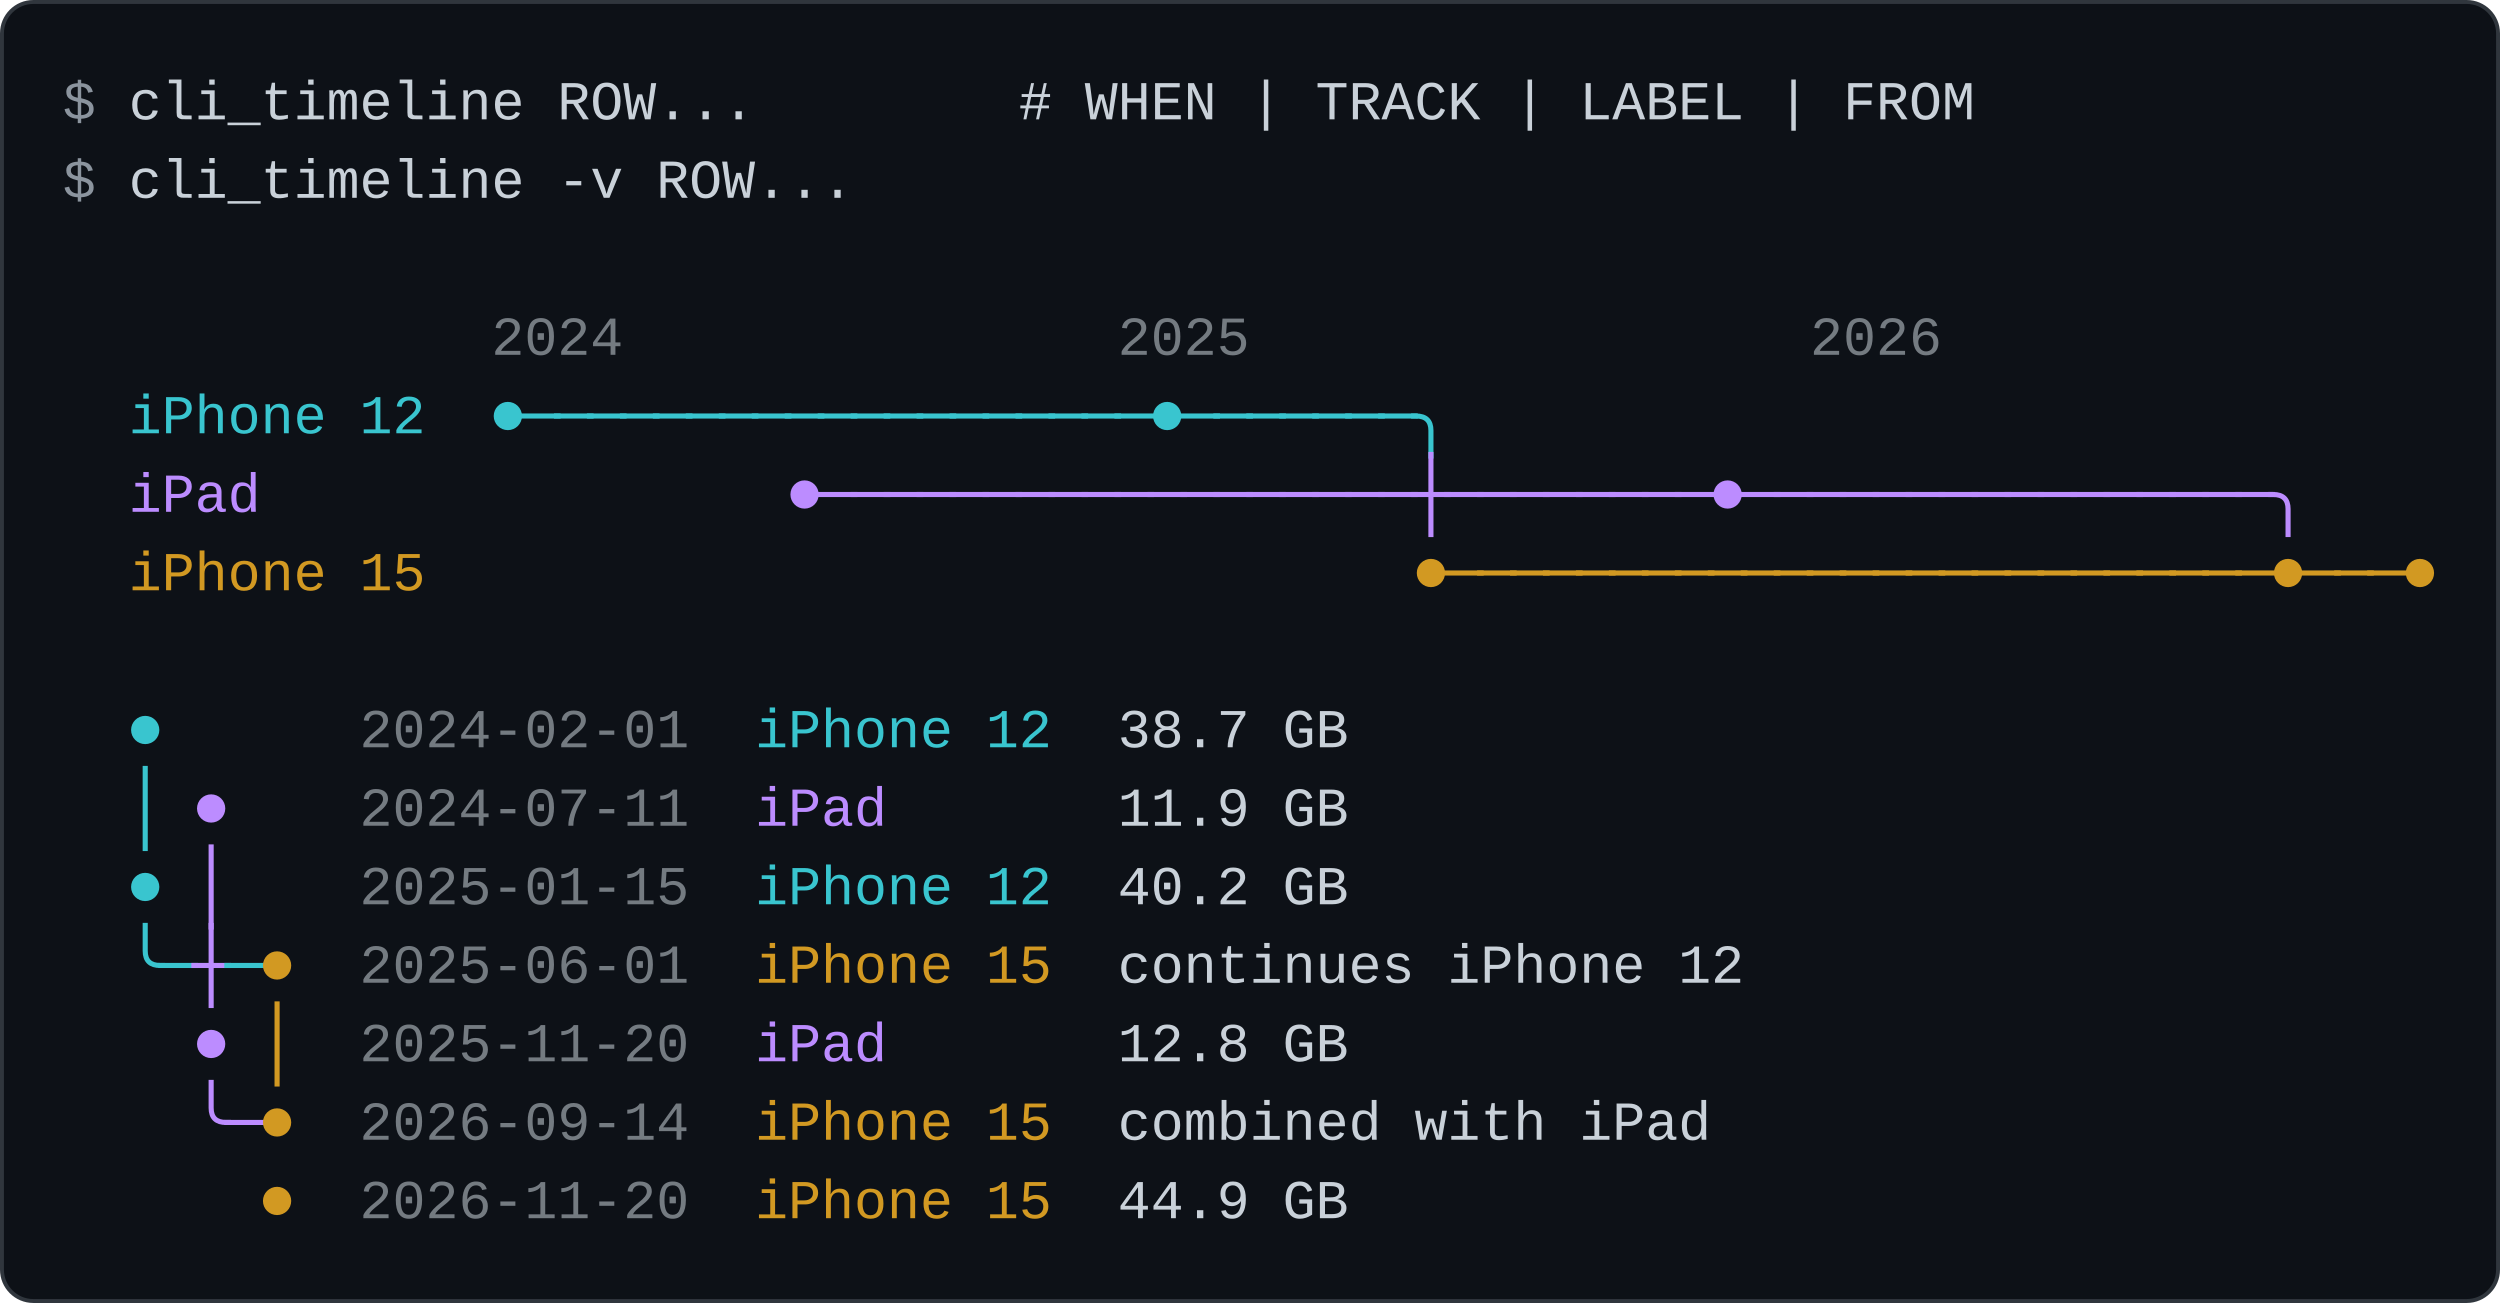
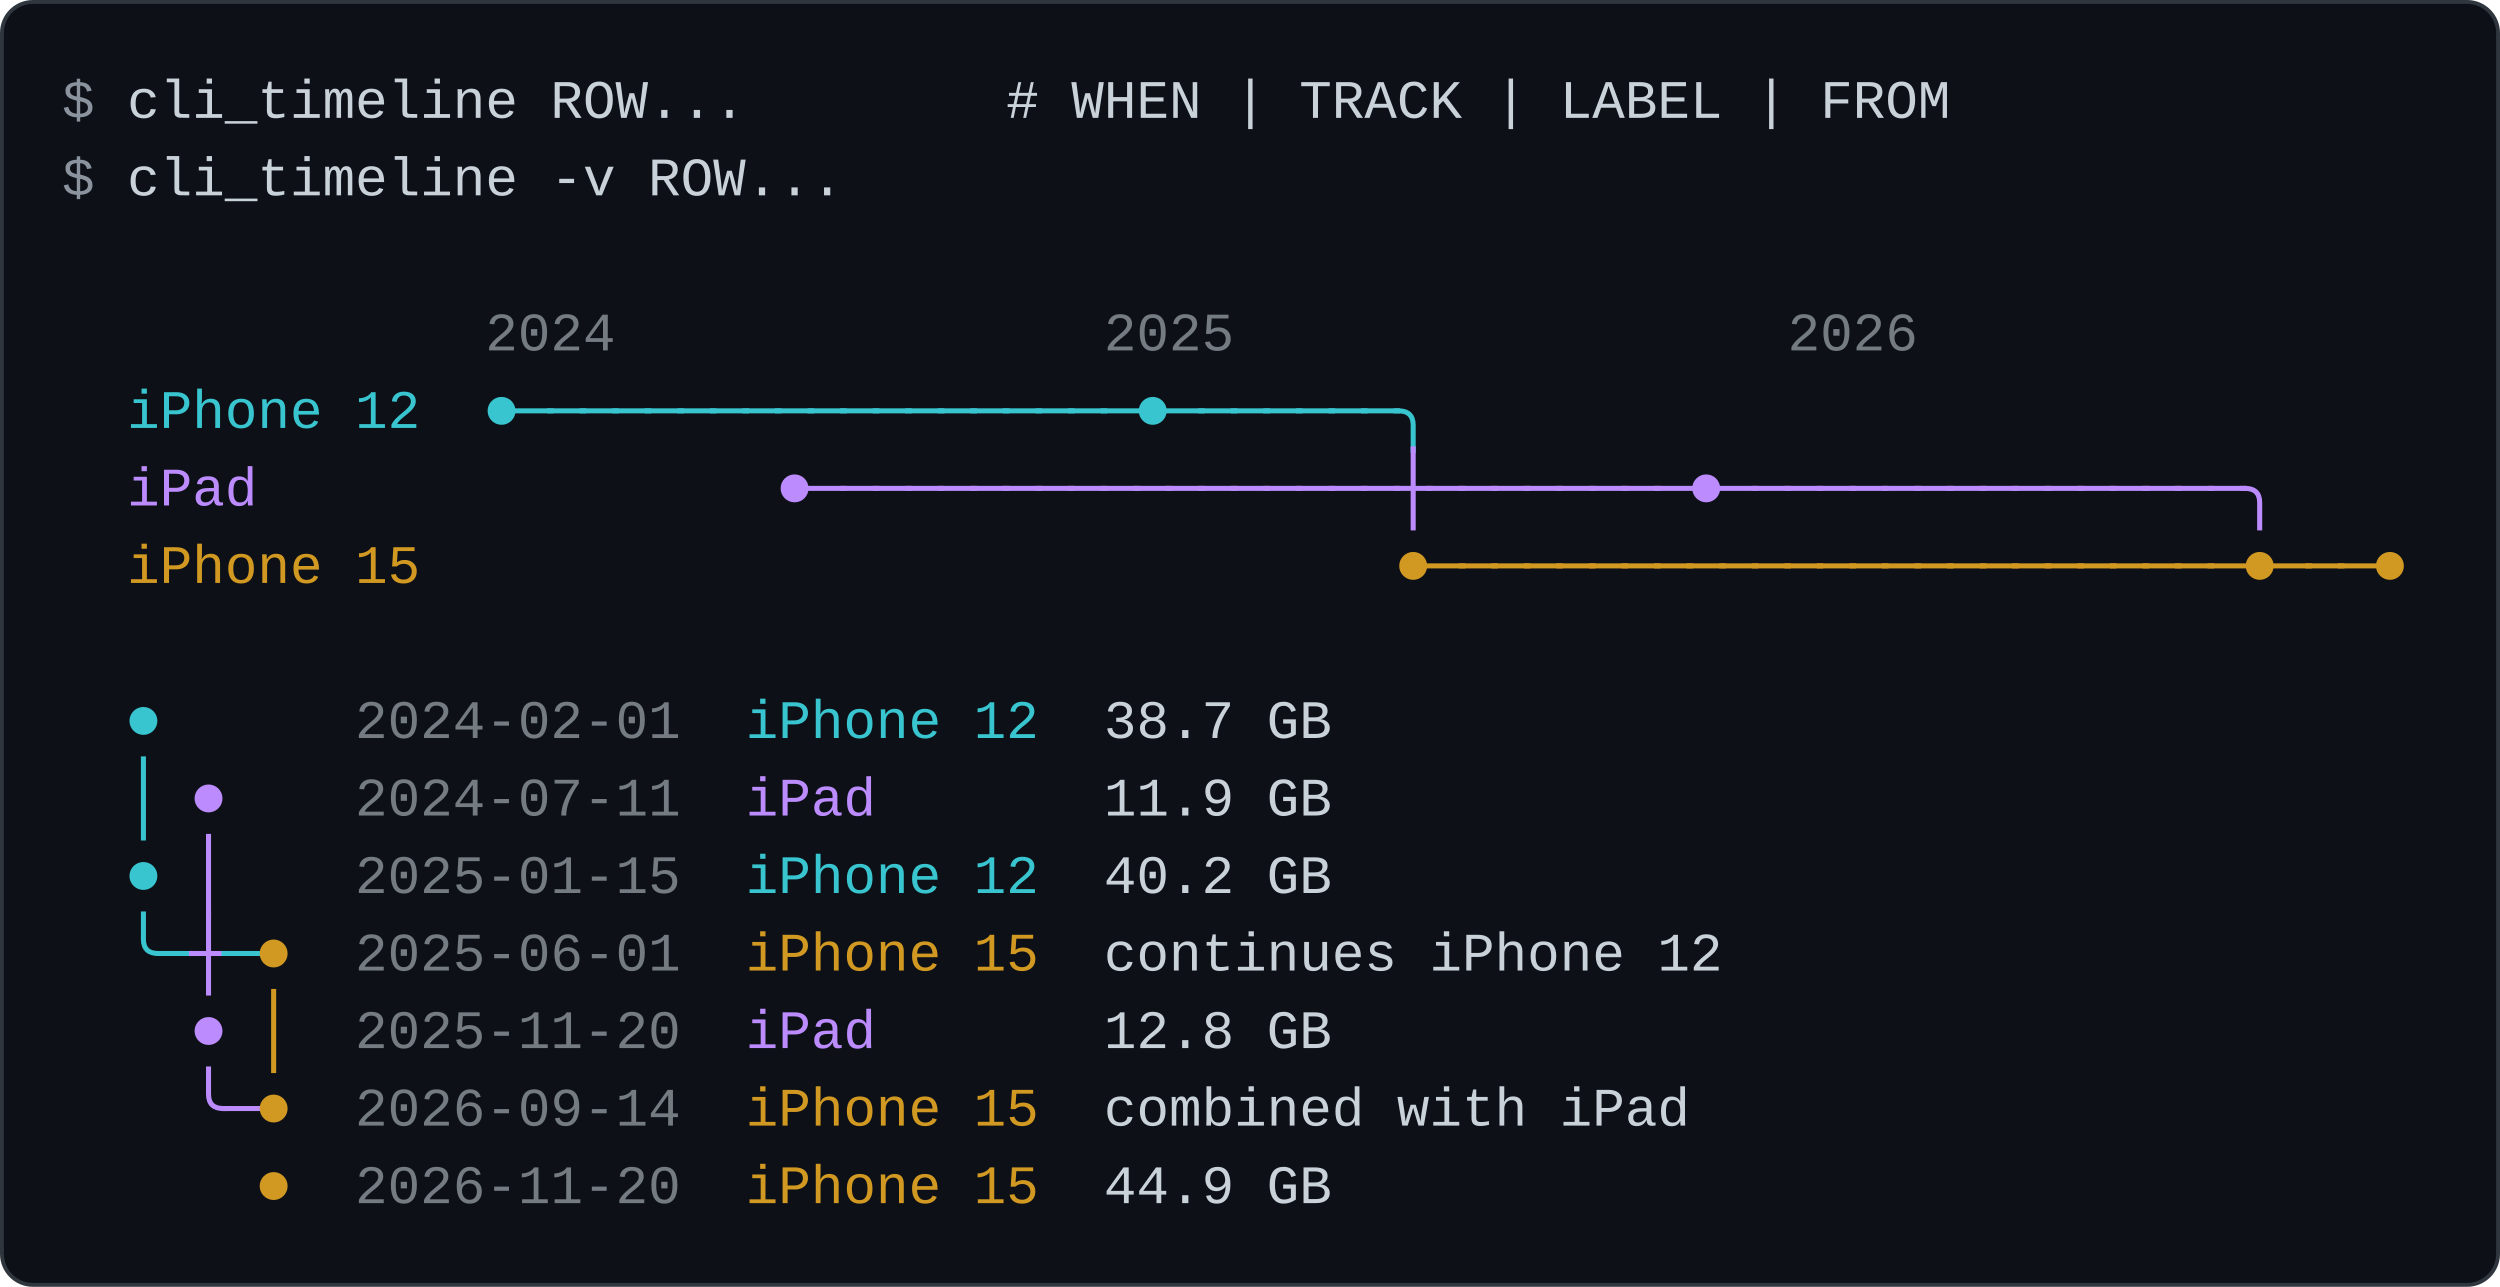
- <svg xmlns="http://www.w3.org/2000/svg" viewBox="0 0 637 332" width="637" height="332" font-family="ui-monospace,SFMono-Regular,'SF Mono',Menlo,Consolas,'Liberation Mono',monospace" font-size="14">
-   <rect x="0.5" y="0.5" width="636" height="331" rx="8" fill="#0d1117" stroke="#30363d" />
+ <svg xmlns="http://www.w3.org/2000/svg" viewBox="0 0 645 332" width="645" height="332" font-family="ui-monospace,SFMono-Regular,'SF Mono',Menlo,Consolas,'Liberation Mono',monospace" font-size="14">
+   <rect x="0.5" y="0.5" width="644" height="331" rx="8" fill="#0d1117" stroke="#30363d" />
  <text y="30.4" x="16.0" fill="#8b949e">$</text>
  <text y="30.4" x="32.8 41.2 49.6 58.0 66.4 74.8 83.2 91.6 100.0 108.4 116.8 125.2" fill="#c9d1d9">cli_timeline</text>
  <text y="30.4" x="142.0 150.4 158.8 167.2 175.6 184.0" fill="#c9d1d9">ROW...</text>
  <text y="30.4" x="259.6" fill="#c9d1d9">#</text>
  <text y="30.4" x="276.4 284.8 293.2 301.6" fill="#c9d1d9">WHEN</text>
  <text y="30.4" x="318.4" fill="#c9d1d9">|</text>
  <text y="30.4" x="335.2 343.6 352.0 360.4 368.8" fill="#c9d1d9">TRACK</text>
  <text y="30.4" x="385.6" fill="#c9d1d9">|</text>
  <text y="30.4" x="402.4 410.8 419.2 427.6 436.0" fill="#c9d1d9">LABEL</text>
  <text y="30.4" x="452.8" fill="#c9d1d9">|</text>
  <text y="30.4" x="469.6 478.0 486.4 494.8" fill="#c9d1d9">FROM</text>
  <text y="50.4" x="16.0" fill="#8b949e">$</text>
  <text y="50.4" x="32.8 41.2 49.6 58.0 66.4 74.8 83.2 91.6 100.0 108.4 116.8 125.2" fill="#c9d1d9">cli_timeline</text>
  <text y="50.4" x="142.0 150.4" fill="#c9d1d9">-v</text>
  <text y="50.4" x="167.2 175.6 184.0 192.4 200.8 209.2" fill="#c9d1d9">ROW...</text>
  <text y="90.4" x="125.2 133.6 142.0 150.4" fill="#c9d1d9" opacity="0.55">2024</text>
  <text y="90.4" x="284.8 293.2 301.6 310.0" fill="#c9d1d9" opacity="0.55">2025</text>
  <text y="90.4" x="461.2 469.6 478.0 486.4" fill="#c9d1d9" opacity="0.55">2026</text>
  <text y="110.4" x="32.8 41.2 49.6 58.0 66.4 74.8" fill="#39c5cf">iPhone</text>
  <text y="110.4" x="91.6 100.0" fill="#39c5cf">12</text>
  <circle cx="129.4" cy="106.0" r="3.6" fill="#39c5cf" />
  <path d="M137.8 106.0 L133.4 106.0 M137.8 106.0 L142.2 106.0" fill="none" stroke="#39c5cf" stroke-width="1.3" stroke-linecap="square" />
  <path d="M146.2 106.0 L141.8 106.0 M146.2 106.0 L150.6 106.0" fill="none" stroke="#39c5cf" stroke-width="1.3" stroke-linecap="square" />
  <path d="M154.6 106.0 L150.2 106.0 M154.6 106.0 L159.0 106.0" fill="none" stroke="#39c5cf" stroke-width="1.3" stroke-linecap="square" />
  <path d="M163.0 106.0 L158.6 106.0 M163.0 106.0 L167.4 106.0" fill="none" stroke="#39c5cf" stroke-width="1.3" stroke-linecap="square" />
  <path d="M171.4 106.0 L167.0 106.0 M171.4 106.0 L175.8 106.0" fill="none" stroke="#39c5cf" stroke-width="1.3" stroke-linecap="square" />
  <path d="M179.8 106.0 L175.4 106.0 M179.8 106.0 L184.2 106.0" fill="none" stroke="#39c5cf" stroke-width="1.3" stroke-linecap="square" />
  <path d="M188.2 106.0 L183.8 106.0 M188.2 106.0 L192.6 106.0" fill="none" stroke="#39c5cf" stroke-width="1.3" stroke-linecap="square" />
  <path d="M196.6 106.0 L192.2 106.0 M196.6 106.0 L201.0 106.0" fill="none" stroke="#39c5cf" stroke-width="1.3" stroke-linecap="square" />
  <path d="M205.0 106.0 L200.6 106.0 M205.0 106.0 L209.4 106.0" fill="none" stroke="#39c5cf" stroke-width="1.3" stroke-linecap="square" />
  <path d="M213.4 106.0 L209.0 106.0 M213.4 106.0 L217.8 106.0" fill="none" stroke="#39c5cf" stroke-width="1.3" stroke-linecap="square" />
  <path d="M221.8 106.0 L217.4 106.0 M221.8 106.0 L226.2 106.0" fill="none" stroke="#39c5cf" stroke-width="1.3" stroke-linecap="square" />
  <path d="M230.2 106.0 L225.8 106.0 M230.2 106.0 L234.6 106.0" fill="none" stroke="#39c5cf" stroke-width="1.3" stroke-linecap="square" />
  <path d="M238.6 106.0 L234.2 106.0 M238.6 106.0 L243.0 106.0" fill="none" stroke="#39c5cf" stroke-width="1.3" stroke-linecap="square" />
  <path d="M247.0 106.0 L242.6 106.0 M247.0 106.0 L251.4 106.0" fill="none" stroke="#39c5cf" stroke-width="1.3" stroke-linecap="square" />
  <path d="M255.4 106.0 L251.0 106.0 M255.4 106.0 L259.8 106.0" fill="none" stroke="#39c5cf" stroke-width="1.3" stroke-linecap="square" />
  <path d="M263.8 106.0 L259.4 106.0 M263.8 106.0 L268.2 106.0" fill="none" stroke="#39c5cf" stroke-width="1.3" stroke-linecap="square" />
  <path d="M272.2 106.0 L267.8 106.0 M272.2 106.0 L276.6 106.0" fill="none" stroke="#39c5cf" stroke-width="1.3" stroke-linecap="square" />
  <path d="M280.6 106.0 L276.2 106.0 M280.6 106.0 L285.0 106.0" fill="none" stroke="#39c5cf" stroke-width="1.3" stroke-linecap="square" />
  <path d="M289.0 106.0 L284.6 106.0 M289.0 106.0 L293.4 106.0" fill="none" stroke="#39c5cf" stroke-width="1.3" stroke-linecap="square" />
  <circle cx="297.4" cy="106.0" r="3.6" fill="#39c5cf" />
  <path d="M305.8 106.0 L301.4 106.0 M305.8 106.0 L310.2 106.0" fill="none" stroke="#39c5cf" stroke-width="1.3" stroke-linecap="square" />
  <path d="M314.2 106.0 L309.8 106.0 M314.2 106.0 L318.6 106.0" fill="none" stroke="#39c5cf" stroke-width="1.3" stroke-linecap="square" />
  <path d="M322.6 106.0 L318.2 106.0 M322.6 106.0 L327.0 106.0" fill="none" stroke="#39c5cf" stroke-width="1.3" stroke-linecap="square" />
  <path d="M331.0 106.0 L326.6 106.0 M331.0 106.0 L335.4 106.0" fill="none" stroke="#39c5cf" stroke-width="1.3" stroke-linecap="square" />
  <path d="M339.4 106.0 L335.0 106.0 M339.4 106.0 L343.8 106.0" fill="none" stroke="#39c5cf" stroke-width="1.3" stroke-linecap="square" />
  <path d="M347.8 106.0 L343.4 106.0 M347.8 106.0 L352.2 106.0" fill="none" stroke="#39c5cf" stroke-width="1.3" stroke-linecap="square" />
  <path d="M356.2 106.0 L351.8 106.0 M356.2 106.0 L360.6 106.0" fill="none" stroke="#39c5cf" stroke-width="1.3" stroke-linecap="square" />
  <path d="M360.2 106.0 L360.8 106.0 Q364.6 106.0 364.6 109.7 L364.6 116.2" fill="none" stroke="#39c5cf" stroke-width="1.3" stroke-linecap="square" />
  <text y="130.4" x="32.8 41.2 49.6 58.0" fill="#bc8cff">iPad</text>
  <circle cx="205.0" cy="126.0" r="3.6" fill="#bc8cff" />
  <path d="M213.4 126.0 L209.0 126.0 M213.4 126.0 L217.8 126.0" fill="none" stroke="#bc8cff" stroke-width="1.3" stroke-linecap="square" />
  <path d="M221.8 126.0 L217.4 126.0 M221.8 126.0 L226.2 126.0" fill="none" stroke="#bc8cff" stroke-width="1.3" stroke-linecap="square" />
  <path d="M230.2 126.0 L225.8 126.0 M230.2 126.0 L234.6 126.0" fill="none" stroke="#bc8cff" stroke-width="1.3" stroke-linecap="square" />
  <path d="M238.6 126.0 L234.2 126.0 M238.6 126.0 L243.0 126.0" fill="none" stroke="#bc8cff" stroke-width="1.3" stroke-linecap="square" />
  <path d="M247.0 126.0 L242.6 126.0 M247.0 126.0 L251.4 126.0" fill="none" stroke="#bc8cff" stroke-width="1.3" stroke-linecap="square" />
  <path d="M255.4 126.0 L251.0 126.0 M255.4 126.0 L259.8 126.0" fill="none" stroke="#bc8cff" stroke-width="1.3" stroke-linecap="square" />
  <path d="M263.8 126.0 L259.4 126.0 M263.8 126.0 L268.2 126.0" fill="none" stroke="#bc8cff" stroke-width="1.3" stroke-linecap="square" />
  <path d="M272.2 126.0 L267.8 126.0 M272.2 126.0 L276.6 126.0" fill="none" stroke="#bc8cff" stroke-width="1.3" stroke-linecap="square" />
  <path d="M280.6 126.0 L276.2 126.0 M280.6 126.0 L285.0 126.0" fill="none" stroke="#bc8cff" stroke-width="1.3" stroke-linecap="square" />
  <path d="M289.0 126.0 L284.6 126.0 M289.0 126.0 L293.4 126.0" fill="none" stroke="#bc8cff" stroke-width="1.3" stroke-linecap="square" />
  <path d="M297.4 126.0 L293.0 126.0 M297.4 126.0 L301.8 126.0" fill="none" stroke="#bc8cff" stroke-width="1.3" stroke-linecap="square" />
  <path d="M305.8 126.0 L301.4 126.0 M305.8 126.0 L310.2 126.0" fill="none" stroke="#bc8cff" stroke-width="1.3" stroke-linecap="square" />
  <path d="M314.2 126.0 L309.8 126.0 M314.2 126.0 L318.6 126.0" fill="none" stroke="#bc8cff" stroke-width="1.3" stroke-linecap="square" />
  <path d="M322.6 126.0 L318.2 126.0 M322.6 126.0 L327.0 126.0" fill="none" stroke="#bc8cff" stroke-width="1.3" stroke-linecap="square" />
  <path d="M331.0 126.0 L326.6 126.0 M331.0 126.0 L335.4 126.0" fill="none" stroke="#bc8cff" stroke-width="1.3" stroke-linecap="square" />
  <path d="M339.4 126.0 L335.0 126.0 M339.4 126.0 L343.8 126.0" fill="none" stroke="#bc8cff" stroke-width="1.3" stroke-linecap="square" />
  <path d="M347.8 126.0 L343.4 126.0 M347.8 126.0 L352.2 126.0" fill="none" stroke="#bc8cff" stroke-width="1.3" stroke-linecap="square" />
  <path d="M356.2 126.0 L351.8 126.0 M356.2 126.0 L360.6 126.0" fill="none" stroke="#bc8cff" stroke-width="1.3" stroke-linecap="square" />
  <path d="M364.6 126.0 L360.2 126.0 M364.6 126.0 L369.0 126.0 M364.6 126.0 L364.6 115.8 M364.6 126.0 L364.6 136.2" fill="none" stroke="#bc8cff" stroke-width="1.3" stroke-linecap="square" />
  <path d="M373.0 126.0 L368.6 126.0 M373.0 126.0 L377.4 126.0" fill="none" stroke="#bc8cff" stroke-width="1.3" stroke-linecap="square" />
  <path d="M381.4 126.0 L377.0 126.0 M381.4 126.0 L385.8 126.0" fill="none" stroke="#bc8cff" stroke-width="1.3" stroke-linecap="square" />
  <path d="M389.8 126.0 L385.4 126.0 M389.8 126.0 L394.2 126.0" fill="none" stroke="#bc8cff" stroke-width="1.3" stroke-linecap="square" />
  <path d="M398.2 126.0 L393.8 126.0 M398.2 126.0 L402.6 126.0" fill="none" stroke="#bc8cff" stroke-width="1.3" stroke-linecap="square" />
  <path d="M406.6 126.0 L402.2 126.0 M406.6 126.0 L411.0 126.0" fill="none" stroke="#bc8cff" stroke-width="1.3" stroke-linecap="square" />
  <path d="M415.0 126.0 L410.6 126.0 M415.0 126.0 L419.4 126.0" fill="none" stroke="#bc8cff" stroke-width="1.3" stroke-linecap="square" />
  <path d="M423.4 126.0 L419.0 126.0 M423.4 126.0 L427.8 126.0" fill="none" stroke="#bc8cff" stroke-width="1.3" stroke-linecap="square" />
  <path d="M431.8 126.0 L427.4 126.0 M431.8 126.0 L436.2 126.0" fill="none" stroke="#bc8cff" stroke-width="1.3" stroke-linecap="square" />
  <circle cx="440.2" cy="126.0" r="3.6" fill="#bc8cff" />
  <path d="M448.6 126.0 L444.2 126.0 M448.6 126.0 L453.0 126.0" fill="none" stroke="#bc8cff" stroke-width="1.3" stroke-linecap="square" />
  <path d="M457.0 126.0 L452.6 126.0 M457.0 126.0 L461.4 126.0" fill="none" stroke="#bc8cff" stroke-width="1.3" stroke-linecap="square" />
  <path d="M465.4 126.0 L461.0 126.0 M465.4 126.0 L469.8 126.0" fill="none" stroke="#bc8cff" stroke-width="1.3" stroke-linecap="square" />
  <path d="M473.8 126.0 L469.4 126.0 M473.8 126.0 L478.2 126.0" fill="none" stroke="#bc8cff" stroke-width="1.3" stroke-linecap="square" />
  <path d="M482.2 126.0 L477.8 126.0 M482.2 126.0 L486.6 126.0" fill="none" stroke="#bc8cff" stroke-width="1.3" stroke-linecap="square" />
  <path d="M490.6 126.0 L486.2 126.0 M490.6 126.0 L495.0 126.0" fill="none" stroke="#bc8cff" stroke-width="1.3" stroke-linecap="square" />
  <path d="M499.0 126.0 L494.6 126.0 M499.0 126.0 L503.4 126.0" fill="none" stroke="#bc8cff" stroke-width="1.3" stroke-linecap="square" />
  <path d="M507.4 126.0 L503.0 126.0 M507.4 126.0 L511.8 126.0" fill="none" stroke="#bc8cff" stroke-width="1.3" stroke-linecap="square" />
  <path d="M515.8 126.0 L511.4 126.0 M515.8 126.0 L520.2 126.0" fill="none" stroke="#bc8cff" stroke-width="1.3" stroke-linecap="square" />
  <path d="M524.2 126.0 L519.8 126.0 M524.2 126.0 L528.6 126.0" fill="none" stroke="#bc8cff" stroke-width="1.3" stroke-linecap="square" />
  <path d="M532.6 126.0 L528.2 126.0 M532.6 126.0 L537.0 126.0" fill="none" stroke="#bc8cff" stroke-width="1.3" stroke-linecap="square" />
  <path d="M541.0 126.0 L536.6 126.0 M541.0 126.0 L545.4 126.0" fill="none" stroke="#bc8cff" stroke-width="1.3" stroke-linecap="square" />
  <path d="M549.4 126.0 L545.0 126.0 M549.4 126.0 L553.8 126.0" fill="none" stroke="#bc8cff" stroke-width="1.3" stroke-linecap="square" />
  <path d="M557.8 126.0 L553.4 126.0 M557.8 126.0 L562.2 126.0" fill="none" stroke="#bc8cff" stroke-width="1.3" stroke-linecap="square" />
  <path d="M566.2 126.0 L561.8 126.0 M566.2 126.0 L570.6 126.0" fill="none" stroke="#bc8cff" stroke-width="1.3" stroke-linecap="square" />
  <path d="M574.6 126.0 L570.2 126.0 M574.6 126.0 L579.0 126.0" fill="none" stroke="#bc8cff" stroke-width="1.3" stroke-linecap="square" />
  <path d="M578.6 126.0 L579.2 126.0 Q583.0 126.0 583.0 129.7 L583.0 136.2" fill="none" stroke="#bc8cff" stroke-width="1.3" stroke-linecap="square" />
  <text y="150.4" x="32.8 41.2 49.6 58.0 66.4 74.8" fill="#d29922">iPhone</text>
  <text y="150.4" x="91.6 100.0" fill="#d29922">15</text>
  <circle cx="364.6" cy="146.0" r="3.6" fill="#d29922" />
  <path d="M373.0 146.0 L368.6 146.0 M373.0 146.0 L377.4 146.0" fill="none" stroke="#d29922" stroke-width="1.3" stroke-linecap="square" />
  <path d="M381.4 146.0 L377.0 146.0 M381.4 146.0 L385.8 146.0" fill="none" stroke="#d29922" stroke-width="1.3" stroke-linecap="square" />
  <path d="M389.8 146.0 L385.4 146.0 M389.8 146.0 L394.2 146.0" fill="none" stroke="#d29922" stroke-width="1.3" stroke-linecap="square" />
  <path d="M398.2 146.0 L393.8 146.0 M398.2 146.0 L402.6 146.0" fill="none" stroke="#d29922" stroke-width="1.3" stroke-linecap="square" />
  <path d="M406.6 146.0 L402.2 146.0 M406.6 146.0 L411.0 146.0" fill="none" stroke="#d29922" stroke-width="1.3" stroke-linecap="square" />
  <path d="M415.0 146.0 L410.6 146.0 M415.0 146.0 L419.4 146.0" fill="none" stroke="#d29922" stroke-width="1.3" stroke-linecap="square" />
  <path d="M423.4 146.0 L419.0 146.0 M423.4 146.0 L427.8 146.0" fill="none" stroke="#d29922" stroke-width="1.3" stroke-linecap="square" />
  <path d="M431.8 146.0 L427.4 146.0 M431.8 146.0 L436.2 146.0" fill="none" stroke="#d29922" stroke-width="1.3" stroke-linecap="square" />
  <path d="M440.2 146.0 L435.8 146.0 M440.2 146.0 L444.6 146.0" fill="none" stroke="#d29922" stroke-width="1.3" stroke-linecap="square" />
  <path d="M448.6 146.0 L444.2 146.0 M448.6 146.0 L453.0 146.0" fill="none" stroke="#d29922" stroke-width="1.3" stroke-linecap="square" />
  <path d="M457.0 146.0 L452.6 146.0 M457.0 146.0 L461.4 146.0" fill="none" stroke="#d29922" stroke-width="1.3" stroke-linecap="square" />
  <path d="M465.4 146.0 L461.0 146.0 M465.4 146.0 L469.8 146.0" fill="none" stroke="#d29922" stroke-width="1.3" stroke-linecap="square" />
  <path d="M473.8 146.0 L469.4 146.0 M473.8 146.0 L478.2 146.0" fill="none" stroke="#d29922" stroke-width="1.3" stroke-linecap="square" />
  <path d="M482.2 146.0 L477.8 146.0 M482.2 146.0 L486.6 146.0" fill="none" stroke="#d29922" stroke-width="1.3" stroke-linecap="square" />
  <path d="M490.6 146.0 L486.2 146.0 M490.6 146.0 L495.0 146.0" fill="none" stroke="#d29922" stroke-width="1.3" stroke-linecap="square" />
  <path d="M499.0 146.0 L494.6 146.0 M499.0 146.0 L503.4 146.0" fill="none" stroke="#d29922" stroke-width="1.3" stroke-linecap="square" />
  <path d="M507.4 146.0 L503.0 146.0 M507.4 146.0 L511.8 146.0" fill="none" stroke="#d29922" stroke-width="1.3" stroke-linecap="square" />
  <path d="M515.8 146.0 L511.4 146.0 M515.8 146.0 L520.2 146.0" fill="none" stroke="#d29922" stroke-width="1.3" stroke-linecap="square" />
  <path d="M524.2 146.0 L519.8 146.0 M524.2 146.0 L528.6 146.0" fill="none" stroke="#d29922" stroke-width="1.3" stroke-linecap="square" />
  <path d="M532.6 146.0 L528.2 146.0 M532.6 146.0 L537.0 146.0" fill="none" stroke="#d29922" stroke-width="1.3" stroke-linecap="square" />
  <path d="M541.0 146.0 L536.6 146.0 M541.0 146.0 L545.4 146.0" fill="none" stroke="#d29922" stroke-width="1.3" stroke-linecap="square" />
  <path d="M549.4 146.0 L545.0 146.0 M549.4 146.0 L553.8 146.0" fill="none" stroke="#d29922" stroke-width="1.3" stroke-linecap="square" />
  <path d="M557.8 146.0 L553.4 146.0 M557.8 146.0 L562.2 146.0" fill="none" stroke="#d29922" stroke-width="1.3" stroke-linecap="square" />
  <path d="M566.2 146.0 L561.8 146.0 M566.2 146.0 L570.6 146.0" fill="none" stroke="#d29922" stroke-width="1.3" stroke-linecap="square" />
  <path d="M574.6 146.0 L570.2 146.0 M574.6 146.0 L579.0 146.0" fill="none" stroke="#d29922" stroke-width="1.3" stroke-linecap="square" />
  <circle cx="583.0" cy="146.0" r="3.6" fill="#d29922" />
  <path d="M591.4 146.0 L587.0 146.0 M591.4 146.0 L595.8 146.0" fill="none" stroke="#d29922" stroke-width="1.3" stroke-linecap="square" />
  <path d="M599.8 146.0 L595.4 146.0 M599.8 146.0 L604.2 146.0" fill="none" stroke="#d29922" stroke-width="1.3" stroke-linecap="square" />
  <path d="M608.2 146.0 L603.8 146.0 M608.2 146.0 L612.6 146.0" fill="none" stroke="#d29922" stroke-width="1.3" stroke-linecap="square" />
  <circle cx="616.6" cy="146.0" r="3.6" fill="#d29922" />
  <circle cx="37.0" cy="186.0" r="3.6" fill="#39c5cf" />
  <text y="190.4" x="91.6 100.0 108.4 116.8 125.2 133.6 142.0 150.4 158.8 167.2" fill="#c9d1d9" opacity="0.55">2024-02-01</text>
  <text y="190.4" x="192.4 200.8 209.2 217.6 226.0 234.4" fill="#39c5cf">iPhone</text>
  <text y="190.4" x="251.2 259.6" fill="#39c5cf">12</text>
  <text y="190.4" x="284.8 293.2 301.6 310.0" fill="#c9d1d9">38.7</text>
  <text y="190.4" x="326.8 335.2" fill="#c9d1d9">GB</text>
  <path d="M37.0 206.0 L37.0 195.8 M37.0 206.0 L37.0 216.2" fill="none" stroke="#39c5cf" stroke-width="1.3" stroke-linecap="square" />
  <circle cx="53.8" cy="206.0" r="3.6" fill="#bc8cff" />
  <text y="210.4" x="91.6 100.0 108.4 116.8 125.2 133.6 142.0 150.4 158.8 167.2" fill="#c9d1d9" opacity="0.55">2024-07-11</text>
  <text y="210.4" x="192.4 200.8 209.2 217.6" fill="#bc8cff">iPad</text>
  <text y="210.4" x="284.8 293.2 301.6 310.0" fill="#c9d1d9">11.9</text>
  <text y="210.4" x="326.8 335.2" fill="#c9d1d9">GB</text>
  <circle cx="37.0" cy="226.0" r="3.6" fill="#39c5cf" />
  <path d="M53.8 226.0 L53.8 215.8 M53.8 226.0 L53.8 236.2" fill="none" stroke="#bc8cff" stroke-width="1.3" stroke-linecap="square" />
  <text y="230.4" x="91.6 100.0 108.4 116.8 125.2 133.6 142.0 150.4 158.8 167.2" fill="#c9d1d9" opacity="0.55">2025-01-15</text>
  <text y="230.4" x="192.4 200.8 209.2 217.6 226.0 234.4" fill="#39c5cf">iPhone</text>
  <text y="230.4" x="251.2 259.6" fill="#39c5cf">12</text>
  <text y="230.4" x="284.8 293.2 301.6 310.0" fill="#c9d1d9">40.2</text>
  <text y="230.4" x="326.8 335.2" fill="#c9d1d9">GB</text>
  <path d="M37.0 235.8 L37.0 242.3 Q37.0 246.0 40.8 246.0 L41.4 246.0" fill="none" stroke="#39c5cf" stroke-width="1.3" stroke-linecap="square" />
  <path d="M45.4 246.0 L41.0 246.0 M45.4 246.0 L49.8 246.0" fill="none" stroke="#39c5cf" stroke-width="1.3" stroke-linecap="square" />
  <path d="M53.8 246.0 L49.4 246.0 M53.8 246.0 L58.2 246.0 M53.8 246.0 L53.8 235.8 M53.8 246.0 L53.8 256.2" fill="none" stroke="#bc8cff" stroke-width="1.3" stroke-linecap="square" />
  <path d="M62.2 246.0 L57.8 246.0 M62.2 246.0 L66.6 246.0" fill="none" stroke="#39c5cf" stroke-width="1.3" stroke-linecap="square" />
  <circle cx="70.6" cy="246.0" r="3.6" fill="#d29922" />
  <text y="250.4" x="91.6 100.0 108.4 116.8 125.2 133.6 142.0 150.4 158.8 167.2" fill="#c9d1d9" opacity="0.55">2025-06-01</text>
  <text y="250.4" x="192.4 200.8 209.2 217.6 226.0 234.4" fill="#d29922">iPhone</text>
  <text y="250.4" x="251.2 259.6" fill="#d29922">15</text>
  <text y="250.4" x="284.8 293.2 301.6 310.0 318.4 326.8 335.2 343.6 352.0" fill="#c9d1d9">continues</text>
  <text y="250.4" x="368.8 377.2 385.6 394.0 402.4 410.8" fill="#c9d1d9">iPhone</text>
  <text y="250.4" x="427.6 436.0" fill="#c9d1d9">12</text>
  <circle cx="53.8" cy="266.0" r="3.6" fill="#bc8cff" />
  <path d="M70.6 266.0 L70.6 255.8 M70.6 266.0 L70.6 276.2" fill="none" stroke="#d29922" stroke-width="1.3" stroke-linecap="square" />
  <text y="270.4" x="91.6 100.0 108.4 116.8 125.2 133.6 142.0 150.4 158.8 167.2" fill="#c9d1d9" opacity="0.55">2025-11-20</text>
  <text y="270.4" x="192.4 200.8 209.2 217.6" fill="#bc8cff">iPad</text>
  <text y="270.4" x="284.8 293.2 301.6 310.0" fill="#c9d1d9">12.8</text>
  <text y="270.4" x="326.8 335.2" fill="#c9d1d9">GB</text>
  <path d="M53.8 275.8 L53.8 282.3 Q53.8 286.0 57.6 286.0 L58.2 286.0" fill="none" stroke="#bc8cff" stroke-width="1.3" stroke-linecap="square" />
  <path d="M62.2 286.0 L57.8 286.0 M62.2 286.0 L66.6 286.0" fill="none" stroke="#bc8cff" stroke-width="1.3" stroke-linecap="square" />
  <circle cx="70.6" cy="286.0" r="3.6" fill="#d29922" />
  <text y="290.4" x="91.6 100.0 108.4 116.8 125.2 133.6 142.0 150.4 158.8 167.2" fill="#c9d1d9" opacity="0.55">2026-09-14</text>
  <text y="290.4" x="192.4 200.8 209.2 217.6 226.0 234.4" fill="#d29922">iPhone</text>
  <text y="290.4" x="251.2 259.6" fill="#d29922">15</text>
  <text y="290.4" x="284.8 293.2 301.6 310.0 318.4 326.8 335.2 343.6" fill="#c9d1d9">combined</text>
  <text y="290.4" x="360.4 368.8 377.2 385.6" fill="#c9d1d9">with</text>
  <text y="290.4" x="402.4 410.8 419.2 427.6" fill="#c9d1d9">iPad</text>
  <circle cx="70.6" cy="306.0" r="3.6" fill="#d29922" />
  <text y="310.4" x="91.6 100.0 108.4 116.8 125.2 133.6 142.0 150.4 158.8 167.2" fill="#c9d1d9" opacity="0.55">2026-11-20</text>
  <text y="310.4" x="192.4 200.8 209.2 217.6 226.0 234.4" fill="#d29922">iPhone</text>
  <text y="310.4" x="251.2 259.6" fill="#d29922">15</text>
  <text y="310.4" x="284.8 293.2 301.6 310.0" fill="#c9d1d9">44.9</text>
  <text y="310.4" x="326.8 335.2" fill="#c9d1d9">GB</text>
</svg>
